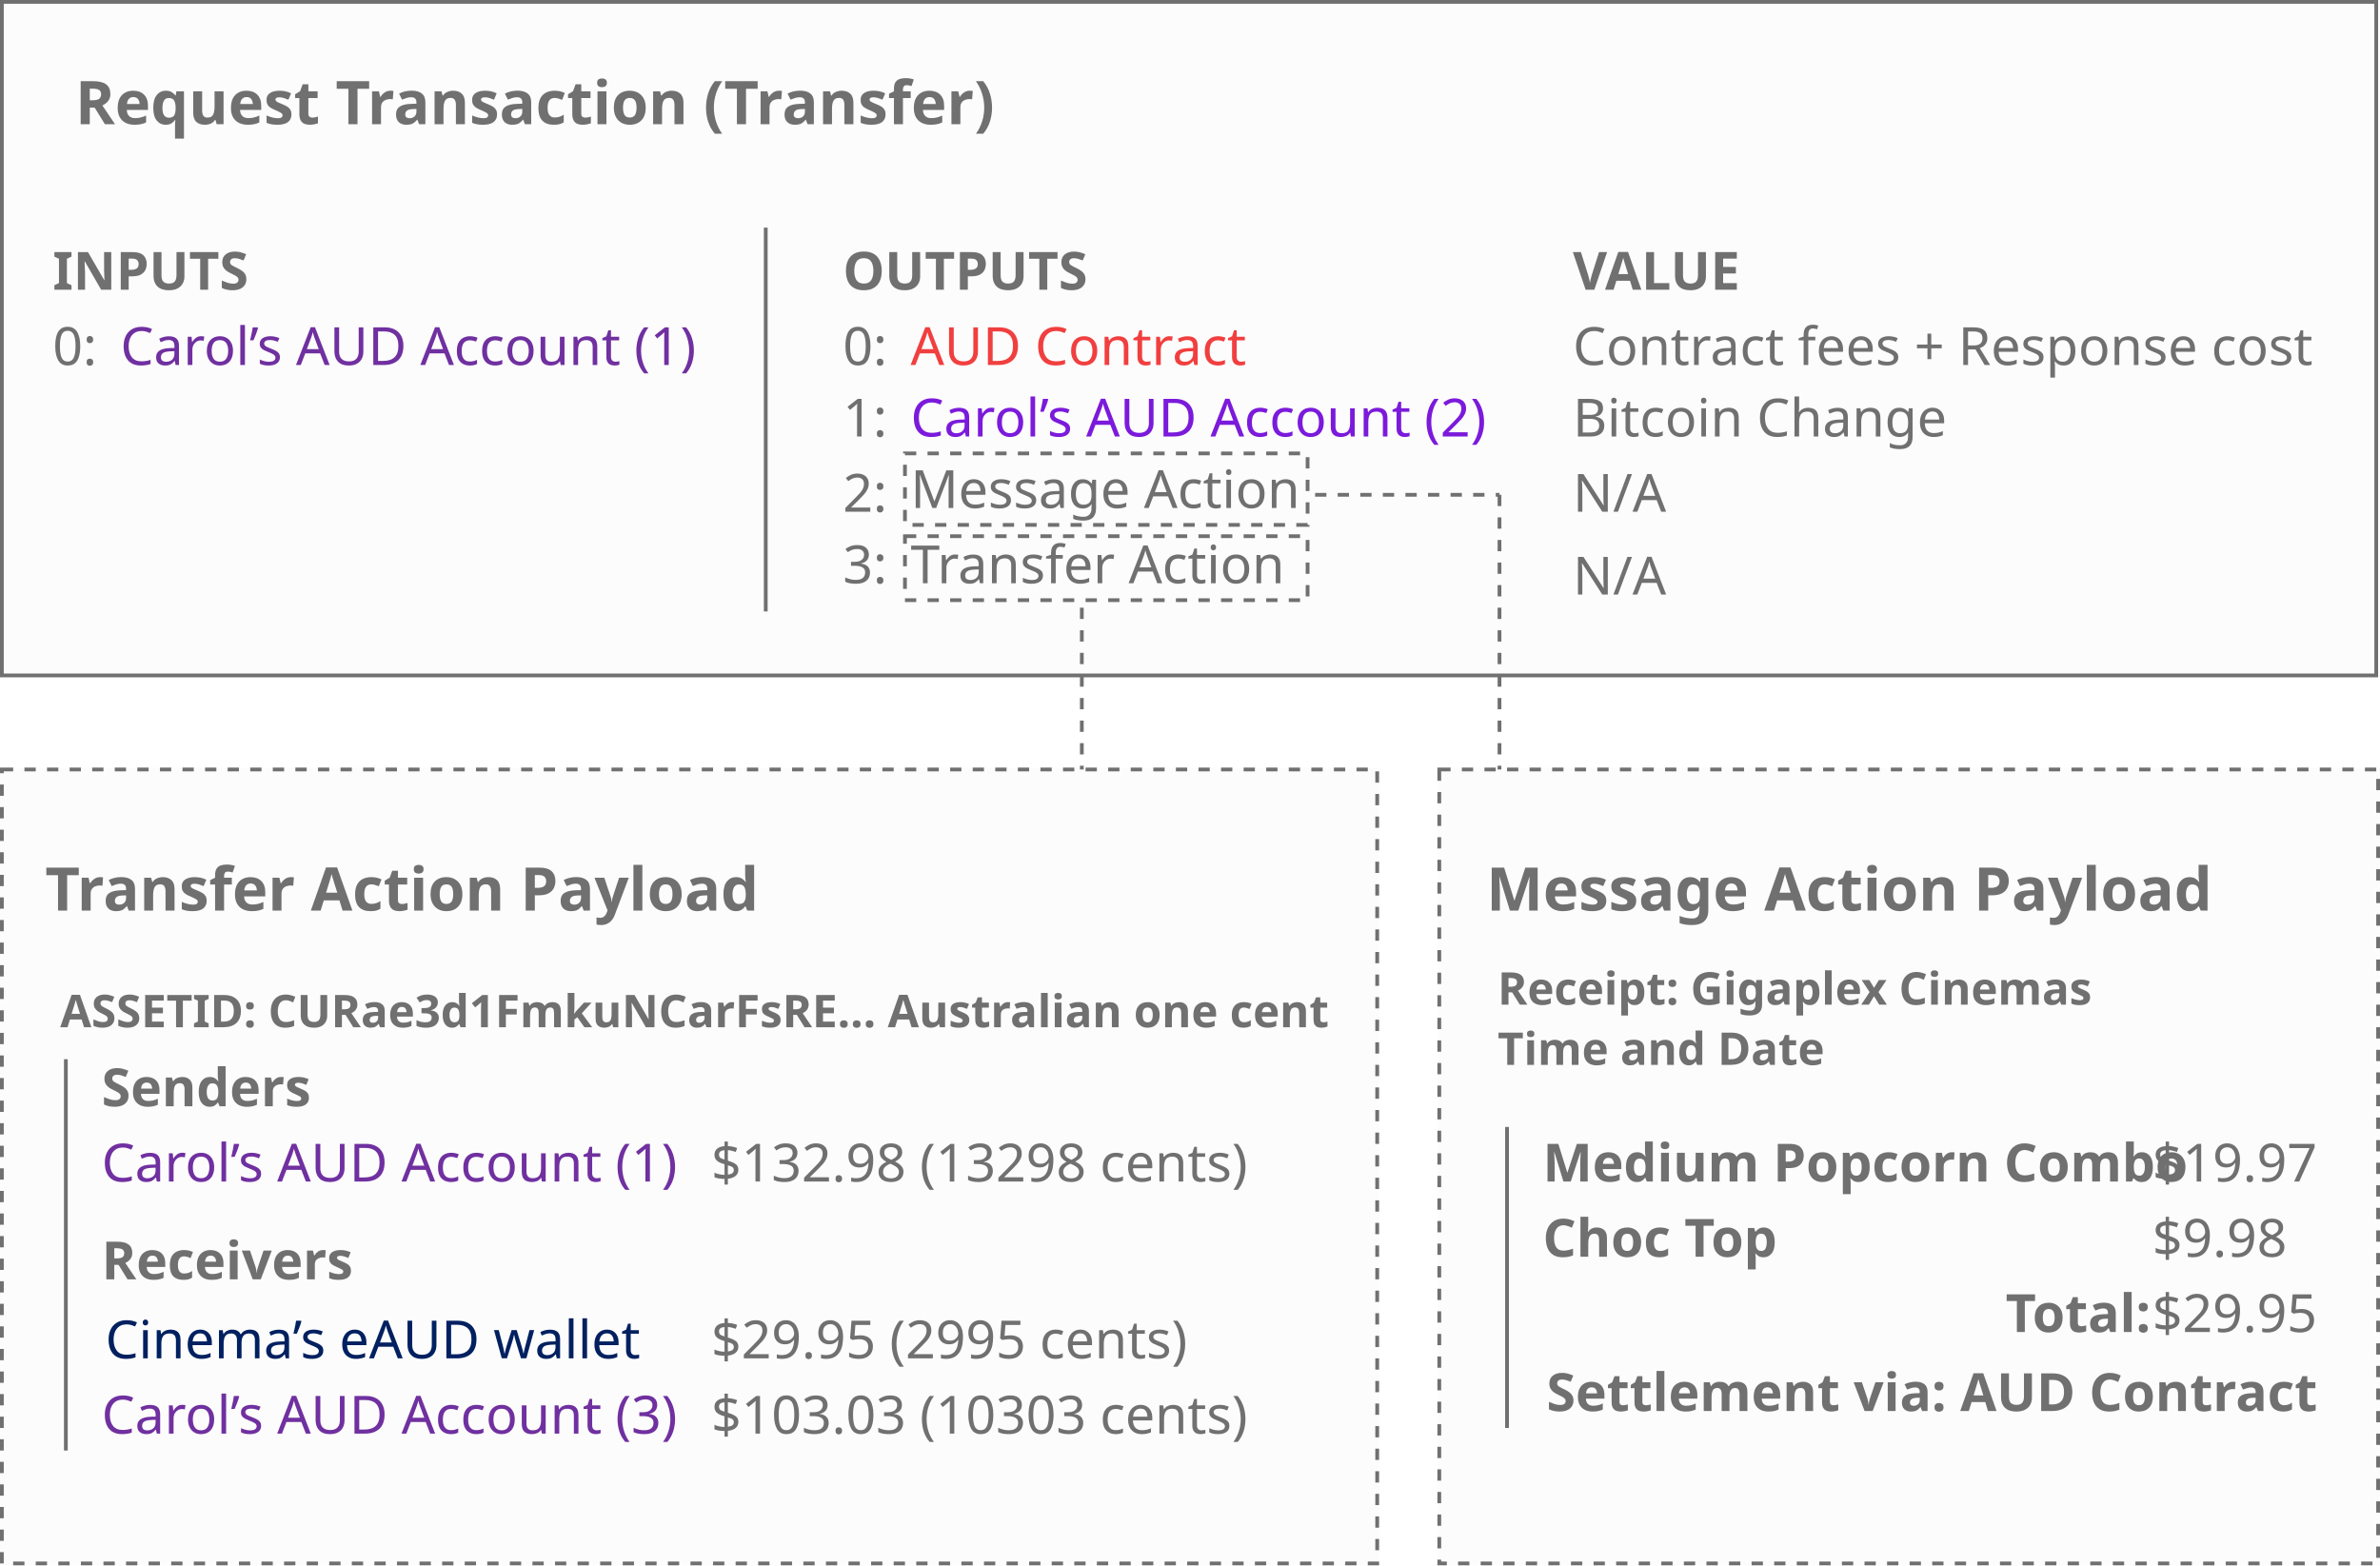
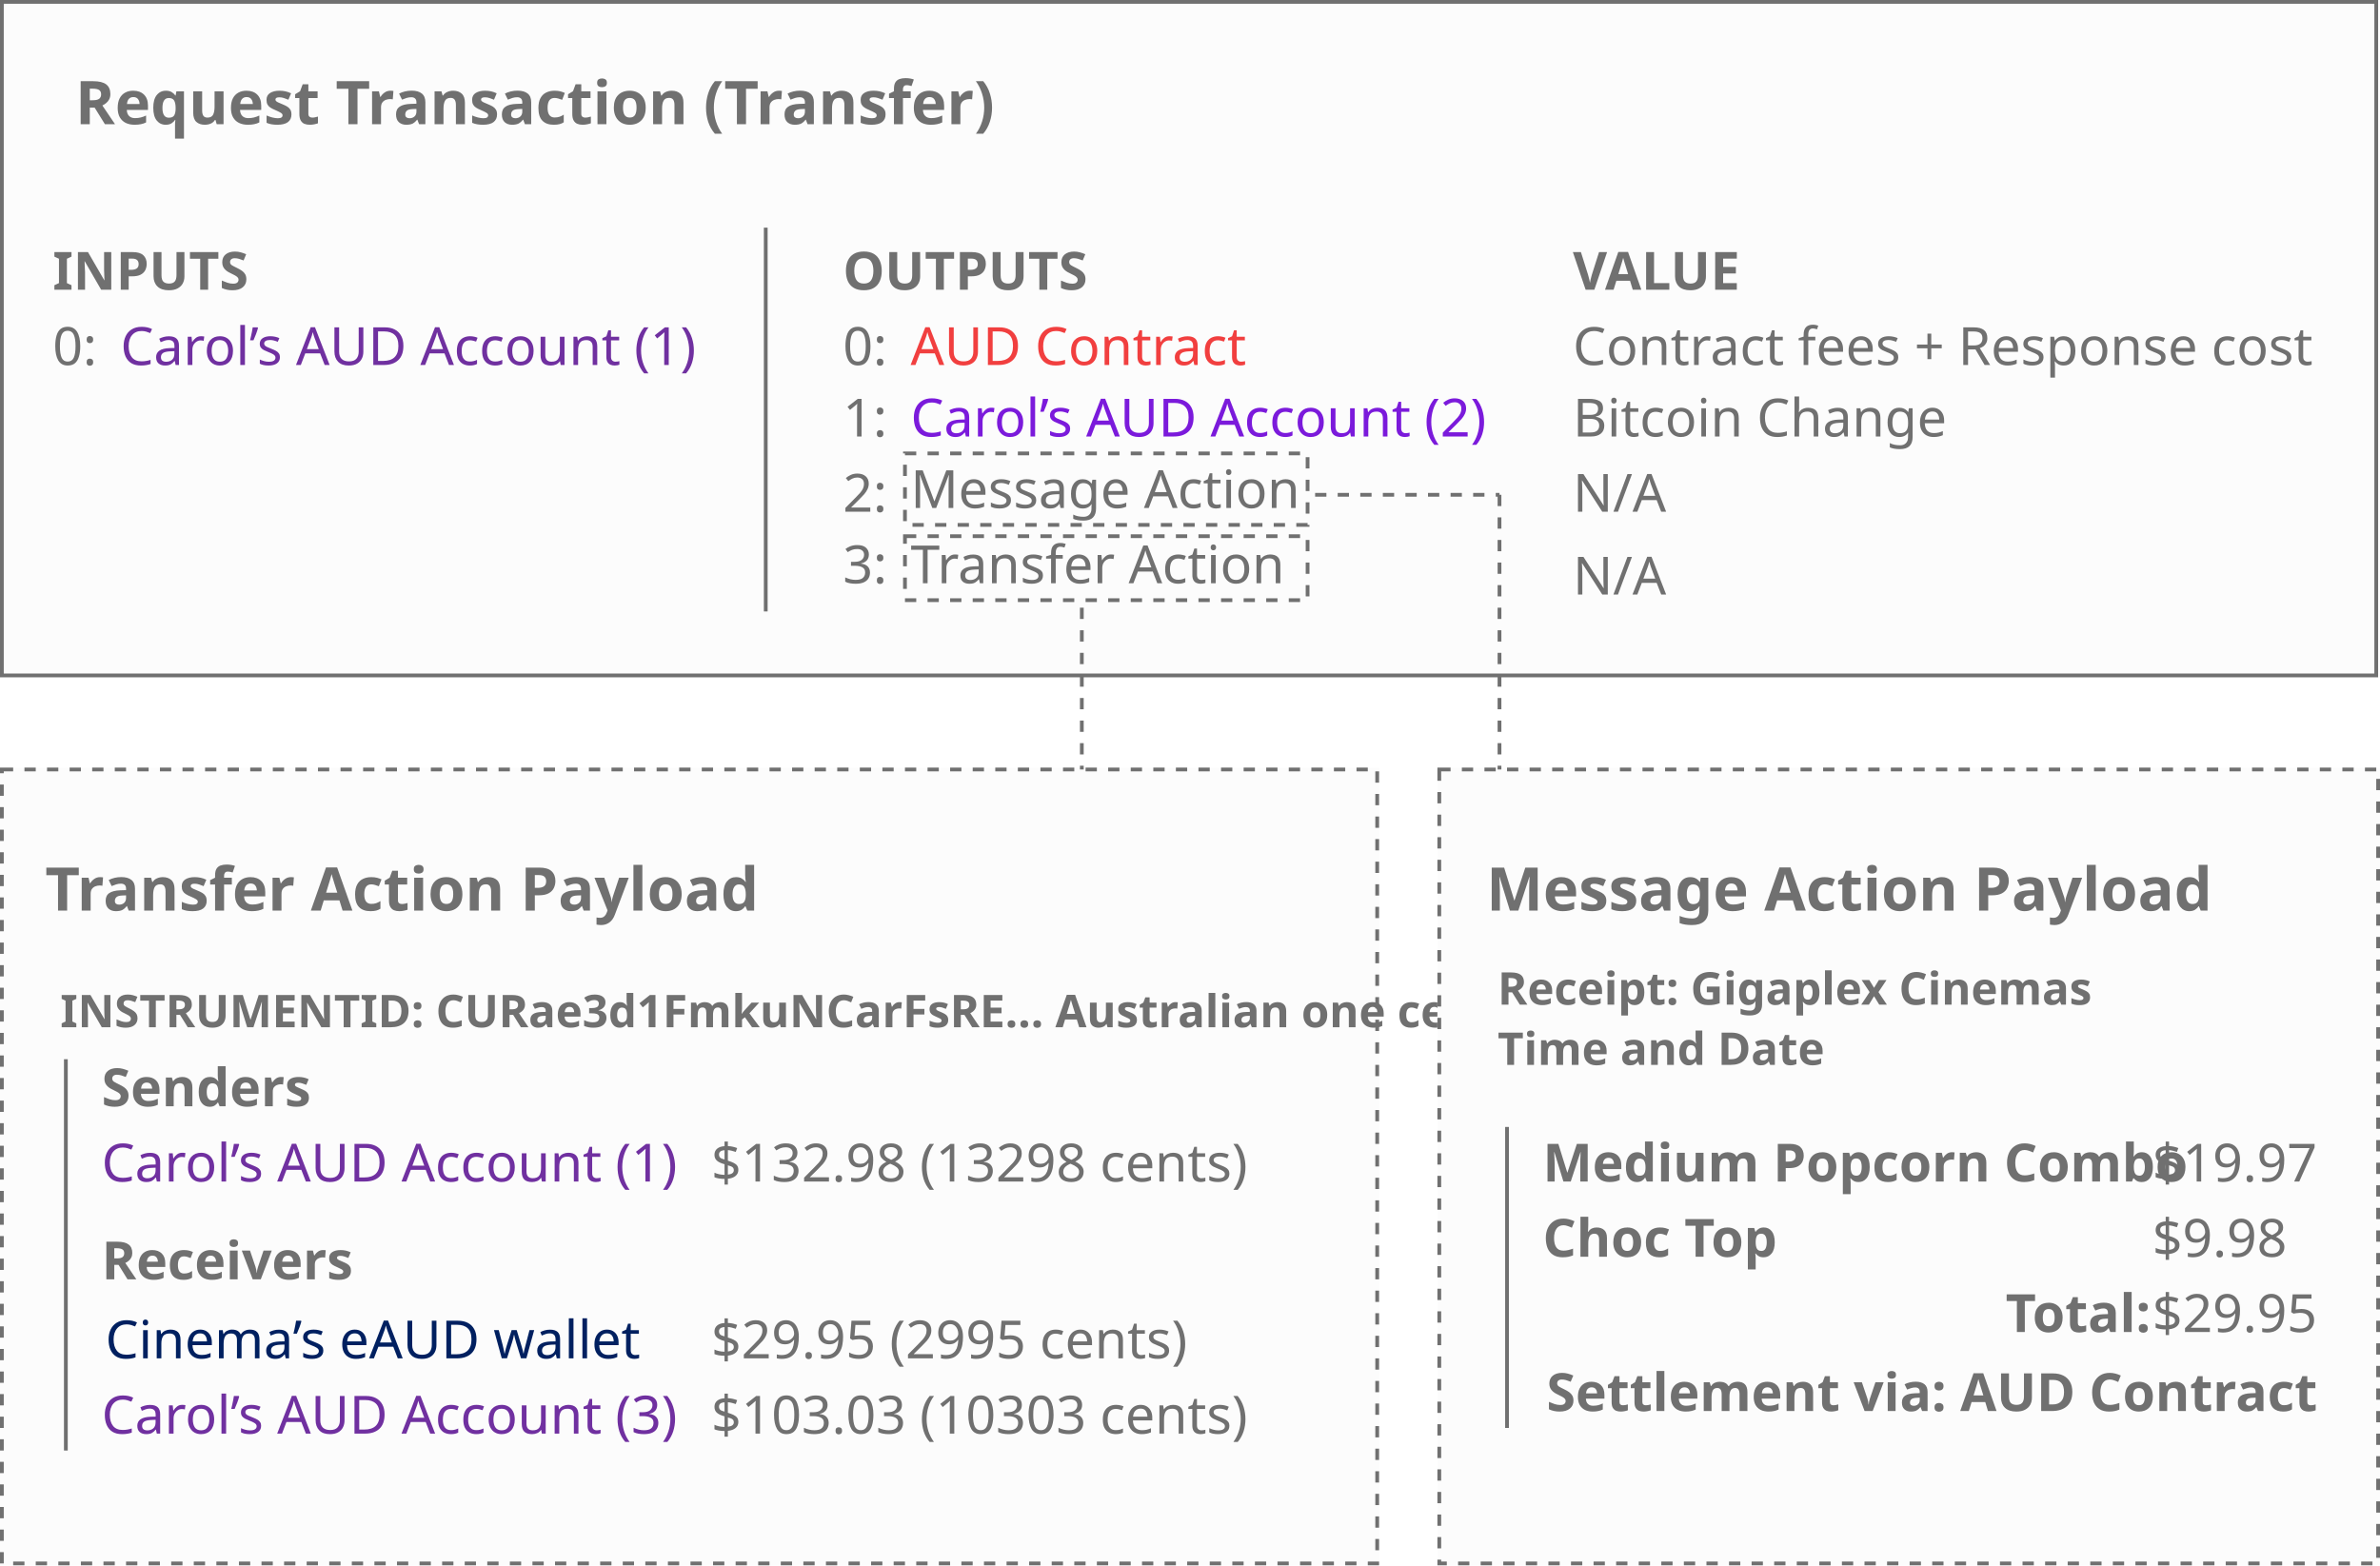
<svg xmlns="http://www.w3.org/2000/svg" width="632.499" height="416" viewBox="0 0 632.499 416">
  <g id="candy-bar-final-transfer" transform="translate(-6409 9522)">
    <g id="Rectangle_207" data-name="Rectangle 207" transform="translate(6409 -9522)" fill="#fcfcfc" stroke="#707070" stroke-width="1">
      <rect width="632" height="180" stroke="none" />
      <rect x="0.5" y="0.5" width="631" height="179" fill="none" />
    </g>
    <text id="Request_Transaction_Transfer_" data-name="Request Transaction (Transfer)" transform="translate(6429 -9489)" fill="#707070" font-size="16" font-family="SegoeUI-Semibold, Segoe UI" font-weight="600">
      <tspan x="0" y="0">Request Transaction (Transfer)</tspan>
    </text>
    <line id="Line_274" data-name="Line 274" y2="102" transform="translate(6612.5 -9461.5)" fill="none" stroke="#707070" stroke-width="1" />
    <text id="INPUTS" transform="translate(6423 -9460)" fill="#707070" font-size="14" font-family="SegoeUI-Bold, Segoe UI" font-weight="700">
      <tspan x="0" y="15">INPUTS</tspan>
    </text>
    <text id="OUTPUTS_" data-name="OUTPUTS " transform="translate(6633 -9460)" fill="#707070" font-size="14" font-family="SegoeUI-Bold, Segoe UI" font-weight="700">
      <tspan x="0" y="15">OUTPUTS </tspan>
    </text>
    <text id="_0:_" data-name="0: " transform="translate(6423 -9425)" fill="#707070" font-size="14" font-family="SegoeUI, Segoe UI">
      <tspan x="0" y="0">0: </tspan>
    </text>
    <text id="VALUE" transform="translate(6827 -9460)" fill="#707070" font-size="14" font-family="SegoeUI-Bold, Segoe UI" font-weight="700">
      <tspan x="0" y="15">VALUE</tspan>
    </text>
    <text id="AUD_Contract_" data-name="AUD Contract " transform="translate(6651 -9425)" fill="#f13f3f" font-size="14" font-family="SegoeUI, Segoe UI">
      <tspan x="0" y="0">AUD Contract </tspan>
    </text>
    <text id="_0:_2" data-name="0: " transform="translate(6633 -9425)" fill="#707070" font-size="14" font-family="SegoeUI, Segoe UI">
      <tspan x="0" y="0">0: </tspan>
    </text>
    <text id="_1:_" data-name="1: " transform="translate(6633 -9406)" fill="#707070" font-size="14" font-family="SegoeUI, Segoe UI">
      <tspan x="0" y="0">1: </tspan>
    </text>
    <text id="Contract_fees_Response_cost" data-name="Contract fees + Response cost" transform="translate(6827 -9425)" fill="#707070" font-size="14" font-family="SegoeUI, Segoe UI">
      <tspan x="0" y="0">Contract fees + Response cost</tspan>
    </text>
    <text id="Bitcoin_Change" data-name="Bitcoin Change" transform="translate(6827 -9406)" fill="#707070" font-size="14" font-family="SegoeUI, Segoe UI">
      <tspan x="0" y="0">Bitcoin Change</tspan>
    </text>
    <text id="Carol_s_AUD_Account_2_" data-name="Carol’s AUD Account (2) " transform="translate(6651 -9406)" fill="#7b1adb" font-size="14" font-family="SegoeUI, Segoe UI">
      <tspan x="0" y="0">Carol’s AUD Account (2) </tspan>
    </text>
    <text id="N_A" data-name="N/A" transform="translate(6827 -9386)" fill="#707070" font-size="14" font-family="SegoeUI, Segoe UI">
      <tspan x="0" y="0">N/A</tspan>
    </text>
    <text id="Carol_s_AUD_Account_1_" data-name="Carol’s AUD Account (1) " transform="translate(6441 -9425)" fill="#7030a0" font-size="14" font-family="SegoeUI, Segoe UI">
      <tspan x="0" y="0">Carol’s AUD Account (1) </tspan>
    </text>
    <g id="Rectangle_208" data-name="Rectangle 208" transform="translate(6409 -9318)" fill="#fcfcfc" stroke="#707070" stroke-width="1" stroke-dasharray="3">
      <rect width="366.499" height="212" stroke="none" />
      <rect x="0.5" y="0.5" width="365.499" height="211" fill="none" />
    </g>
    <line id="Line_275" data-name="Line 275" y2="43" transform="translate(6696.5 -9360.5)" fill="none" stroke="#707070" stroke-width="1" stroke-dasharray="3" />
    <g id="Rectangle_209" data-name="Rectangle 209" transform="translate(6649 -9402)" fill="none" stroke="#707070" stroke-width="1" stroke-dasharray="3">
      <rect width="108" height="20" stroke="none" />
      <rect x="0.5" y="0.5" width="107" height="19" fill="none" />
    </g>
    <text id="_2:_" data-name="2: " transform="translate(6633 -9386)" fill="#707070" font-size="14" font-family="SegoeUI, Segoe UI">
      <tspan x="0" y="0">2: </tspan>
    </text>
    <text id="Message_Action" data-name="Message Action" transform="translate(6651 -9387)" fill="#707070" font-size="14" font-family="SegoeUI, Segoe UI">
      <tspan x="0" y="0">Message Action</tspan>
    </text>
    <text id="Transfer_Action_Payload" data-name="Transfer Action Payload" transform="translate(6421 -9280)" fill="#707070" font-size="16" font-family="SegoeUI-Semibold, Segoe UI" font-weight="600">
      <tspan x="0" y="0">Transfer Action Payload</tspan>
    </text>
    <text id="Senders" transform="translate(6436 -9228)" fill="#707070" font-size="14" font-family="SegoeUI-Bold, Segoe UI" font-weight="700">
      <tspan x="0" y="0">Senders</tspan>
    </text>
    <text id="Receivers" transform="translate(6436 -9197)" fill="#707070" font-size="14" font-family="SegoeUI-Bold, Segoe UI" font-weight="700">
      <tspan x="0" y="15">Receivers</tspan>
    </text>
-     <text id="ASSETID:_CURae3d1FmkuNCarFsRE..._Australian_one_cent" data-name="ASSETID: CURae3d1FmkuNCarFsRE... Australian one cent" transform="translate(6425 -9262)" fill="#707070" font-size="12" font-family="SegoeUI-Bold, Segoe UI" font-weight="700">
-       <tspan x="0" y="13">ASSETID: CURae3d1FmkuNCarFsRE... Australian one cent</tspan>
+     <text id="INSTRUMENTID:_CURae3d1FmkuNCarFsRE..._Australian_one_cent" data-name="INSTRUMENTID: CURae3d1FmkuNCarFsRE... Australian one cent" transform="translate(6425 -9262)" fill="#707070" font-size="12" font-family="SegoeUI-Bold, Segoe UI" font-weight="700">
+       <tspan x="0" y="13">INSTRUMENTID: CURae3d1FmkuNCarFsRE... Australian one cent</tspan>
    </text>
    <line id="Line_276" data-name="Line 276" y2="104" transform="translate(6426.5 -9240.5)" fill="none" stroke="#707070" stroke-width="1" />
    <text id="Cinema_s_eAUD_wallet_" data-name="Cinema’s eAUD wallet " transform="translate(6437 -9161)" fill="#002060" font-size="14" font-family="SegoeUI, Segoe UI">
      <tspan x="0" y="0">Cinema’s eAUD wallet </tspan>
    </text>
    <text id="Carol_s_AUD_Account_1_2" data-name="Carol’s AUD Account (1) " transform="translate(6436 -9208)" fill="#7030a0" font-size="14" font-family="SegoeUI, Segoe UI">
      <tspan x="0" y="0">Carol’s AUD Account (1) </tspan>
    </text>
    <text id="_29.95_2995_cents_" data-name="$29.95 (2995 cents)" transform="translate(6598 -9161)" fill="#707070" font-size="14" font-family="SegoeUI, Segoe UI">
      <tspan x="0" y="0">$29.95 (2995 cents)</tspan>
    </text>
    <text id="_132.98_13298_cents_" data-name="$132.98 (13298 cents)" transform="translate(6598 -9208)" fill="#707070" font-size="14" font-family="SegoeUI, Segoe UI">
      <tspan x="0" y="0">$132.98 (13298 cents)</tspan>
    </text>
    <text id="Carol_s_AUD_Account_3_" data-name="Carol’s AUD Account (3) " transform="translate(6436 -9141)" fill="#7030a0" font-size="14" font-family="SegoeUI, Segoe UI">
      <tspan x="0" y="0">Carol’s AUD Account (3) </tspan>
    </text>
    <text id="_103.03_10303_cents_" data-name="$103.03 (10303 cents)" transform="translate(6598 -9141)" fill="#707070" font-size="14" font-family="SegoeUI, Segoe UI">
      <tspan x="0" y="0">$103.03 (10303 cents)</tspan>
    </text>
    <text id="N_A-2" data-name="N/A" transform="translate(6827 -9364)" fill="#707070" font-size="14" font-family="SegoeUI, Segoe UI">
      <tspan x="0" y="0">N/A</tspan>
    </text>
    <g id="Rectangle_394" data-name="Rectangle 394" transform="translate(6649 -9380)" fill="none" stroke="#707070" stroke-width="1" stroke-dasharray="3">
      <rect width="108" height="18" stroke="none" />
      <rect x="0.5" y="0.5" width="107" height="17" fill="none" />
    </g>
    <text id="_3:_" data-name="3: " transform="translate(6633 -9367)" fill="#707070" font-size="14" font-family="SegoeUI, Segoe UI">
      <tspan x="0" y="0">3: </tspan>
    </text>
    <text id="Transfer_Action" data-name="Transfer Action" transform="translate(6651 -9367)" fill="#707070" font-size="14" font-family="SegoeUI, Segoe UI">
      <tspan x="0" y="0">Transfer Action</tspan>
    </text>
    <g id="Rectangle_395" data-name="Rectangle 395" transform="translate(6791 -9318)" fill="#fcfcfc" stroke="#707070" stroke-width="1" stroke-dasharray="3">
      <rect width="250.499" height="212" stroke="none" />
      <rect x="0.5" y="0.5" width="249.499" height="211" fill="none" />
    </g>
    <line id="Line_487" data-name="Line 487" y2="73" transform="translate(6807.5 -9390.5)" fill="none" stroke="#707070" stroke-width="1" stroke-dasharray="3" />
    <text id="Message_Action_Payload" data-name="Message Action Payload" transform="translate(6804 -9280)" fill="#707070" font-size="16" font-family="SegoeUI-Semibold, Segoe UI" font-weight="600">
      <tspan x="0" y="0">Message Action Payload</tspan>
    </text>
    <text id="Receipt:_Gigaplex_Cinemas_Time_and_Date" data-name="Receipt: Gigaplex Cinemas Time and Date" transform="translate(6807 -9268)" fill="#707070" font-size="12" font-family="SegoeUI-Bold, Segoe UI" font-weight="700">
      <tspan x="0" y="13">Receipt: Gigaplex Cinemas</tspan>
      <tspan x="0" y="29">Time and Date</tspan>
    </text>
    <line id="Line_488" data-name="Line 488" y2="80" transform="translate(6809.5 -9222.5)" fill="none" stroke="#707070" stroke-width="1" />
    <text id="Medium_Popcorn_Combo" data-name="Medium Popcorn Combo" transform="translate(6819 -9208)" fill="#707070" font-size="14" font-family="SegoeUI-Semibold, Segoe UI" font-weight="600">
      <tspan x="0" y="0">Medium Popcorn Combo</tspan>
    </text>
    <text id="_19.97" data-name="$19.97" transform="translate(6981 -9208)" fill="#707070" font-size="14" font-family="SegoeUI, Segoe UI">
      <tspan x="0" y="0">$19.97</tspan>
    </text>
    <text id="Choc_Top" data-name="Choc Top" transform="translate(6819 -9188)" fill="#707070" font-size="14" font-family="SegoeUI-Semibold, Segoe UI" font-weight="600">
      <tspan x="0" y="0">Choc Top</tspan>
    </text>
    <text id="_9.98" data-name="$9.98" transform="translate(6981 -9188)" fill="#707070" font-size="14" font-family="SegoeUI, Segoe UI">
      <tspan x="0" y="0">$9.98</tspan>
    </text>
    <text id="Total:" transform="translate(6942 -9168)" fill="#707070" font-size="14" font-family="SegoeUI-Semibold, Segoe UI" font-weight="600">
      <tspan x="0" y="0">Total:</tspan>
    </text>
    <text id="_29.95" data-name="$29.95" transform="translate(6981 -9168)" fill="#707070" font-size="14" font-family="SegoeUI, Segoe UI">
      <tspan x="0" y="0">$29.95</tspan>
    </text>
    <text id="Settlement_via:_AUD_Contract" data-name="Settlement via: AUD Contract" transform="translate(6820 -9147)" fill="#707070" font-size="14" font-family="SegoeUI-Semibold, Segoe UI" font-weight="600">
      <tspan x="0" y="0">Settlement via: AUD Contract</tspan>
    </text>
    <line id="Line_489" data-name="Line 489" x2="49" transform="translate(6758.5 -9390.5)" fill="none" stroke="#707070" stroke-width="1" stroke-dasharray="3" />
  </g>
</svg>
